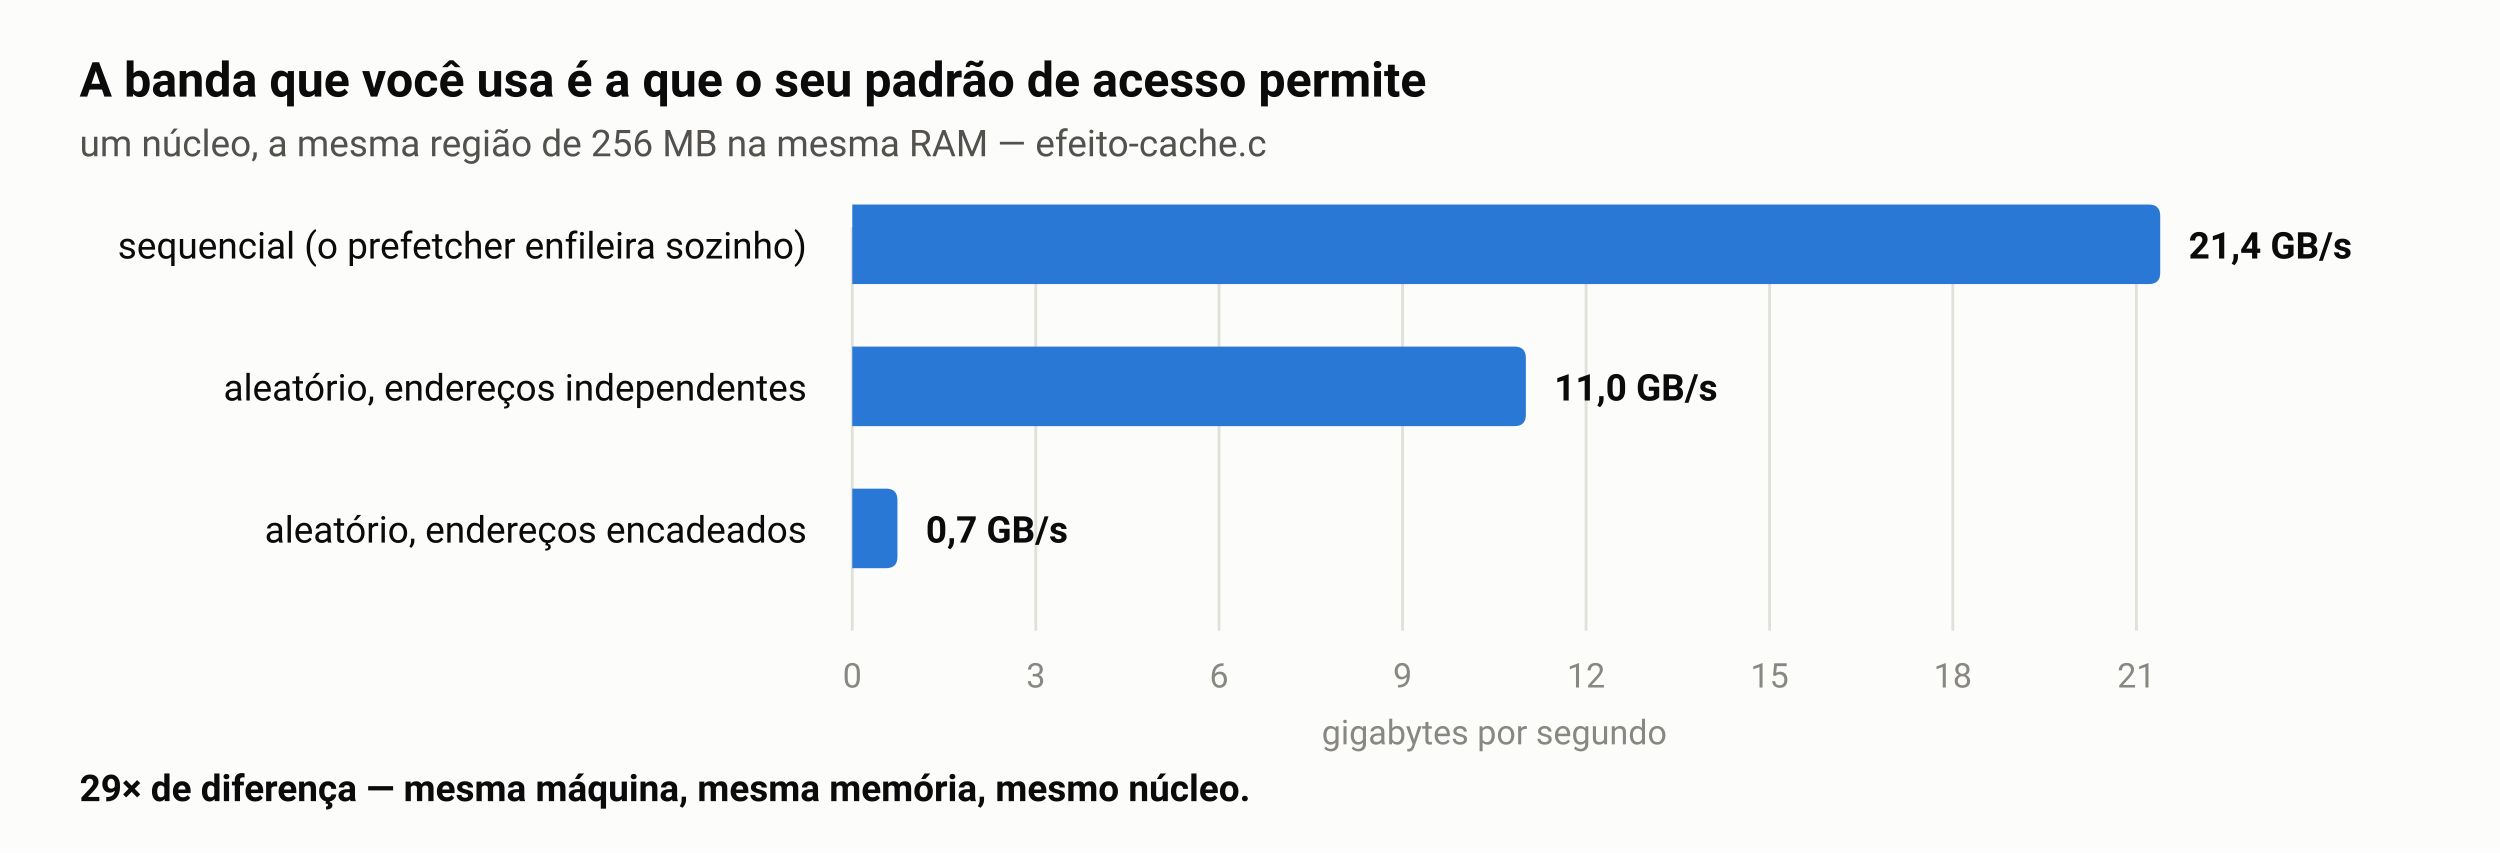
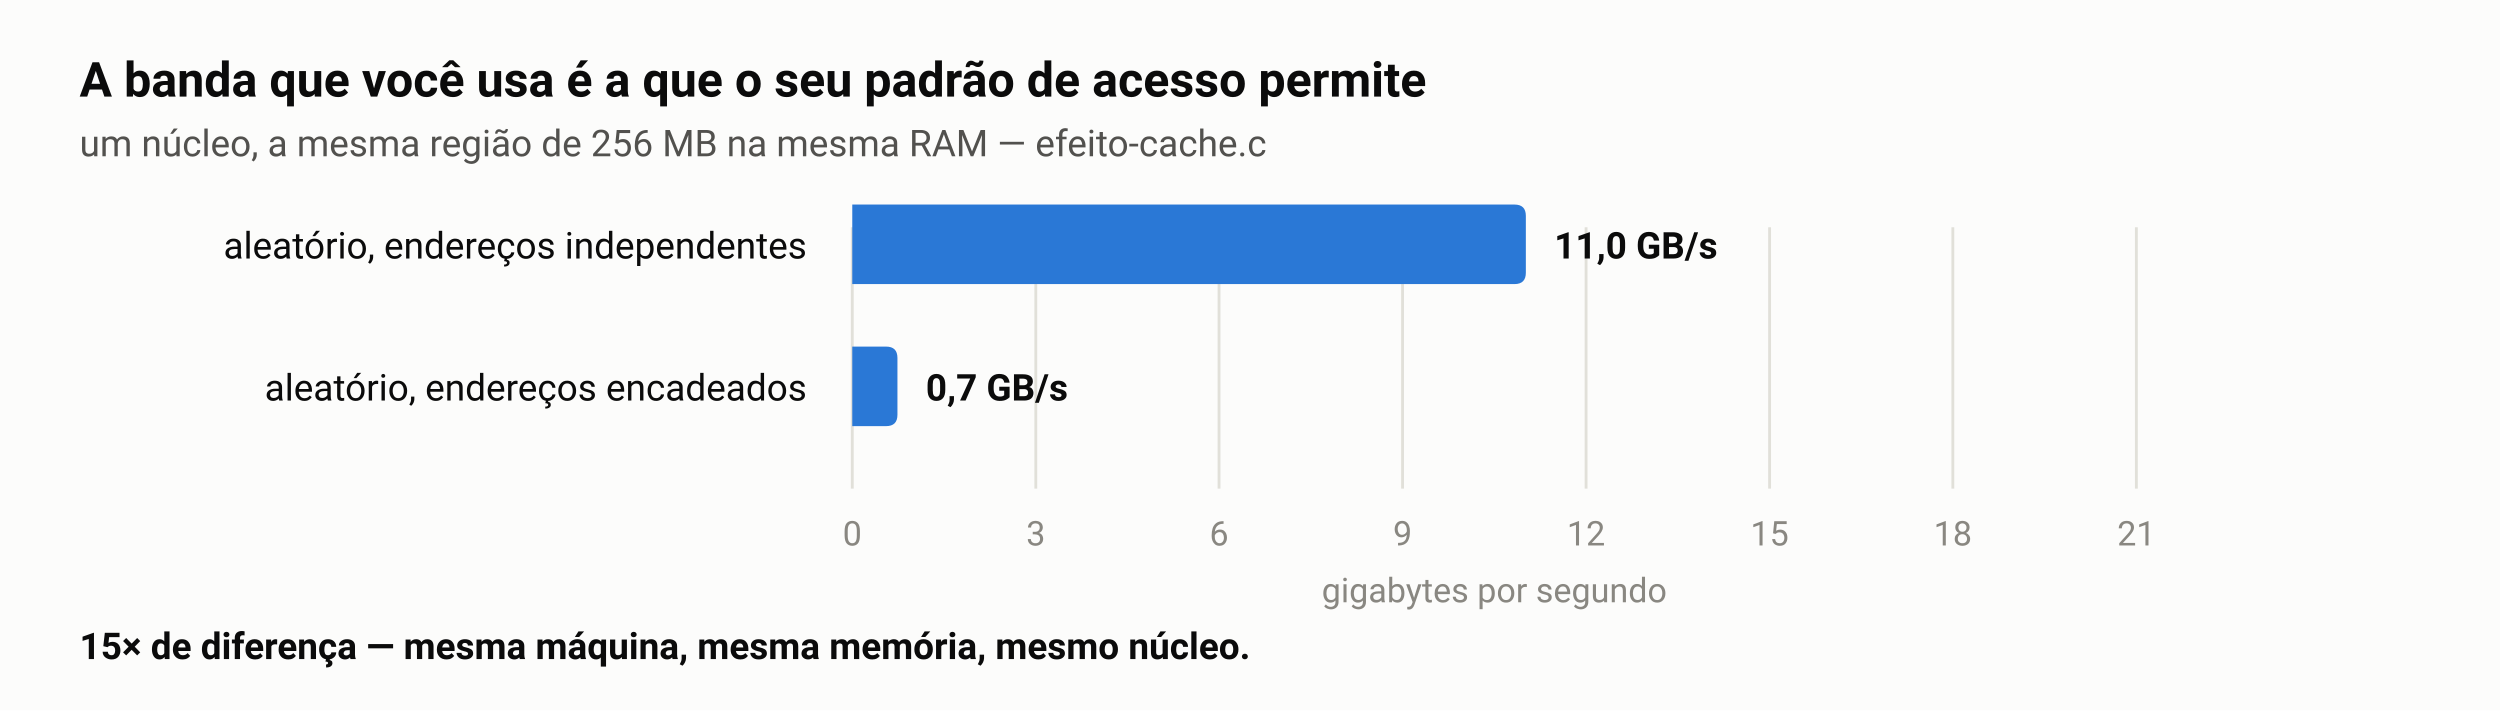
- <svg xmlns="http://www.w3.org/2000/svg" viewBox="0 0 880 300" width="880" height="300" role="img" aria-labelledby="t d" font-family="system-ui, -apple-system, 'Segoe UI', Roboto, sans-serif">
-   <rect width="880" height="300" fill="#fcfcfb" />
+ <svg xmlns="http://www.w3.org/2000/svg" viewBox="0 0 880 250" width="880" height="250" role="img" aria-labelledby="t d" font-family="system-ui, -apple-system, 'Segoe UI', Roboto, sans-serif">
+   <rect width="880" height="250" fill="#fcfcfb" />
  <text x="28.0" y="34.0" fill="#0b0b0b" font-size="17" font-weight="600" text-anchor="start" font-family="system-ui, -apple-system, 'Segoe UI', Roboto, sans-serif">A banda que você usa é a que o seu padrão de acesso permite</text>
  <text x="28.0" y="55.0" fill="#52514e" font-size="13" font-weight="400" text-anchor="start" font-family="system-ui, -apple-system, 'Segoe UI', Roboto, sans-serif">um núcleo, a mesma região de 256 MB na mesma RAM — efeito-cache.c</text>
-   <line x1="300.0" y1="80.0" x2="300.0" y2="222.0" stroke="#e1e0d9" stroke-width="1" />
-   <text x="300.0" y="242.0" fill="#898781" font-size="12" font-weight="400" text-anchor="middle" font-family="system-ui, -apple-system, 'Segoe UI', Roboto, sans-serif" font-variant-numeric="tabular-nums">0</text>
-   <line x1="364.6" y1="80.0" x2="364.6" y2="222.0" stroke="#e1e0d9" stroke-width="1" />
-   <text x="364.6" y="242.0" fill="#898781" font-size="12" font-weight="400" text-anchor="middle" font-family="system-ui, -apple-system, 'Segoe UI', Roboto, sans-serif" font-variant-numeric="tabular-nums">3</text>
-   <line x1="429.1" y1="80.0" x2="429.1" y2="222.0" stroke="#e1e0d9" stroke-width="1" />
-   <text x="429.1" y="242.0" fill="#898781" font-size="12" font-weight="400" text-anchor="middle" font-family="system-ui, -apple-system, 'Segoe UI', Roboto, sans-serif" font-variant-numeric="tabular-nums">6</text>
-   <line x1="493.7" y1="80.0" x2="493.7" y2="222.0" stroke="#e1e0d9" stroke-width="1" />
-   <text x="493.7" y="242.0" fill="#898781" font-size="12" font-weight="400" text-anchor="middle" font-family="system-ui, -apple-system, 'Segoe UI', Roboto, sans-serif" font-variant-numeric="tabular-nums">9</text>
-   <line x1="558.3" y1="80.0" x2="558.3" y2="222.0" stroke="#e1e0d9" stroke-width="1" />
-   <text x="558.3" y="242.0" fill="#898781" font-size="12" font-weight="400" text-anchor="middle" font-family="system-ui, -apple-system, 'Segoe UI', Roboto, sans-serif" font-variant-numeric="tabular-nums">12</text>
-   <line x1="622.9" y1="80.0" x2="622.9" y2="222.0" stroke="#e1e0d9" stroke-width="1" />
-   <text x="622.9" y="242.0" fill="#898781" font-size="12" font-weight="400" text-anchor="middle" font-family="system-ui, -apple-system, 'Segoe UI', Roboto, sans-serif" font-variant-numeric="tabular-nums">15</text>
-   <line x1="687.4" y1="80.0" x2="687.4" y2="222.0" stroke="#e1e0d9" stroke-width="1" />
-   <text x="687.4" y="242.0" fill="#898781" font-size="12" font-weight="400" text-anchor="middle" font-family="system-ui, -apple-system, 'Segoe UI', Roboto, sans-serif" font-variant-numeric="tabular-nums">18</text>
-   <line x1="752.0" y1="80.0" x2="752.0" y2="222.0" stroke="#e1e0d9" stroke-width="1" />
-   <text x="752.0" y="242.0" fill="#898781" font-size="12" font-weight="400" text-anchor="middle" font-family="system-ui, -apple-system, 'Segoe UI', Roboto, sans-serif" font-variant-numeric="tabular-nums">21</text>
-   <text x="526.0" y="262.0" fill="#898781" font-size="12" font-weight="400" text-anchor="middle" font-family="system-ui, -apple-system, 'Segoe UI', Roboto, sans-serif">gigabytes por segundo</text>
-   <text x="284.0" y="91.0" fill="#0b0b0b" font-size="13" font-weight="400" text-anchor="end" font-family="system-ui, -apple-system, 'Segoe UI', Roboto, sans-serif">sequencial (o prefetcher enfileira sozinho)</text>
-   <path d="M300.0,72.0 H756.4 Q760.4,72.0 760.4,76.0 V96.0 Q760.4,100.0 756.4,100.0 H300.0 Z" fill="#2a78d6" />
-   <text x="770.4" y="91.0" fill="#0b0b0b" font-size="13" font-weight="600" text-anchor="start" font-family="system-ui, -apple-system, 'Segoe UI', Roboto, sans-serif" font-variant-numeric="tabular-nums">21,4 GB/s</text>
-   <text x="284.0" y="141.0" fill="#0b0b0b" font-size="13" font-weight="400" text-anchor="end" font-family="system-ui, -apple-system, 'Segoe UI', Roboto, sans-serif">aleatório, endereços independentes</text>
-   <path d="M300.0,122.0 H533.1 Q537.1,122.0 537.1,126.0 V146.0 Q537.1,150.0 533.1,150.0 H300.0 Z" fill="#2a78d6" />
-   <text x="547.1" y="141.0" fill="#0b0b0b" font-size="13" font-weight="600" text-anchor="start" font-family="system-ui, -apple-system, 'Segoe UI', Roboto, sans-serif" font-variant-numeric="tabular-nums">11,0 GB/s</text>
-   <text x="284.0" y="191.0" fill="#0b0b0b" font-size="13" font-weight="400" text-anchor="end" font-family="system-ui, -apple-system, 'Segoe UI', Roboto, sans-serif">aleatório, endereços encadeados</text>
-   <path d="M300.0,172.0 H311.9 Q315.9,172.0 315.9,176.0 V196.0 Q315.9,200.0 311.9,200.0 H300.0 Z" fill="#2a78d6" />
-   <text x="325.9" y="191.0" fill="#0b0b0b" font-size="13" font-weight="600" text-anchor="start" font-family="system-ui, -apple-system, 'Segoe UI', Roboto, sans-serif" font-variant-numeric="tabular-nums">0,7 GB/s</text>
-   <text x="28.0" y="282.0" fill="#0b0b0b" font-size="13" font-weight="600" text-anchor="start" font-family="system-ui, -apple-system, 'Segoe UI', Roboto, sans-serif">29× de diferença — mesma máquina, mesma memória, mesmo núcleo.</text>
+   <line x1="300.0" y1="80.0" x2="300.0" y2="172.0" stroke="#e1e0d9" stroke-width="1" />
+   <text x="300.0" y="192.0" fill="#898781" font-size="12" font-weight="400" text-anchor="middle" font-family="system-ui, -apple-system, 'Segoe UI', Roboto, sans-serif" font-variant-numeric="tabular-nums">0</text>
+   <line x1="364.6" y1="80.0" x2="364.6" y2="172.0" stroke="#e1e0d9" stroke-width="1" />
+   <text x="364.6" y="192.0" fill="#898781" font-size="12" font-weight="400" text-anchor="middle" font-family="system-ui, -apple-system, 'Segoe UI', Roboto, sans-serif" font-variant-numeric="tabular-nums">3</text>
+   <line x1="429.1" y1="80.0" x2="429.1" y2="172.0" stroke="#e1e0d9" stroke-width="1" />
+   <text x="429.1" y="192.0" fill="#898781" font-size="12" font-weight="400" text-anchor="middle" font-family="system-ui, -apple-system, 'Segoe UI', Roboto, sans-serif" font-variant-numeric="tabular-nums">6</text>
+   <line x1="493.7" y1="80.0" x2="493.7" y2="172.0" stroke="#e1e0d9" stroke-width="1" />
+   <text x="493.7" y="192.0" fill="#898781" font-size="12" font-weight="400" text-anchor="middle" font-family="system-ui, -apple-system, 'Segoe UI', Roboto, sans-serif" font-variant-numeric="tabular-nums">9</text>
+   <line x1="558.3" y1="80.0" x2="558.3" y2="172.0" stroke="#e1e0d9" stroke-width="1" />
+   <text x="558.3" y="192.0" fill="#898781" font-size="12" font-weight="400" text-anchor="middle" font-family="system-ui, -apple-system, 'Segoe UI', Roboto, sans-serif" font-variant-numeric="tabular-nums">12</text>
+   <line x1="622.9" y1="80.0" x2="622.9" y2="172.0" stroke="#e1e0d9" stroke-width="1" />
+   <text x="622.9" y="192.0" fill="#898781" font-size="12" font-weight="400" text-anchor="middle" font-family="system-ui, -apple-system, 'Segoe UI', Roboto, sans-serif" font-variant-numeric="tabular-nums">15</text>
+   <line x1="687.4" y1="80.0" x2="687.4" y2="172.0" stroke="#e1e0d9" stroke-width="1" />
+   <text x="687.4" y="192.0" fill="#898781" font-size="12" font-weight="400" text-anchor="middle" font-family="system-ui, -apple-system, 'Segoe UI', Roboto, sans-serif" font-variant-numeric="tabular-nums">18</text>
+   <line x1="752.0" y1="80.0" x2="752.0" y2="172.0" stroke="#e1e0d9" stroke-width="1" />
+   <text x="752.0" y="192.0" fill="#898781" font-size="12" font-weight="400" text-anchor="middle" font-family="system-ui, -apple-system, 'Segoe UI', Roboto, sans-serif" font-variant-numeric="tabular-nums">21</text>
+   <text x="526.0" y="212.0" fill="#898781" font-size="12" font-weight="400" text-anchor="middle" font-family="system-ui, -apple-system, 'Segoe UI', Roboto, sans-serif">gigabytes por segundo</text>
+   <text x="284.0" y="91.0" fill="#0b0b0b" font-size="13" font-weight="400" text-anchor="end" font-family="system-ui, -apple-system, 'Segoe UI', Roboto, sans-serif">aleatório, endereços independentes</text>
+   <path d="M300.0,72.0 H533.1 Q537.1,72.0 537.1,76.0 V96.0 Q537.1,100.0 533.1,100.0 H300.0 Z" fill="#2a78d6" />
+   <text x="547.1" y="91.0" fill="#0b0b0b" font-size="13" font-weight="600" text-anchor="start" font-family="system-ui, -apple-system, 'Segoe UI', Roboto, sans-serif" font-variant-numeric="tabular-nums">11,0 GB/s</text>
+   <text x="284.0" y="141.0" fill="#0b0b0b" font-size="13" font-weight="400" text-anchor="end" font-family="system-ui, -apple-system, 'Segoe UI', Roboto, sans-serif">aleatório, endereços encadeados</text>
+   <path d="M300.0,122.0 H311.9 Q315.9,122.0 315.9,126.0 V146.0 Q315.9,150.0 311.9,150.0 H300.0 Z" fill="#2a78d6" />
+   <text x="325.9" y="141.0" fill="#0b0b0b" font-size="13" font-weight="600" text-anchor="start" font-family="system-ui, -apple-system, 'Segoe UI', Roboto, sans-serif" font-variant-numeric="tabular-nums">0,7 GB/s</text>
+   <text x="28.0" y="232.0" fill="#0b0b0b" font-size="13" font-weight="600" text-anchor="start" font-family="system-ui, -apple-system, 'Segoe UI', Roboto, sans-serif">15× de diferença — mesma máquina, mesma memória, mesmo núcleo.</text>
</svg>
